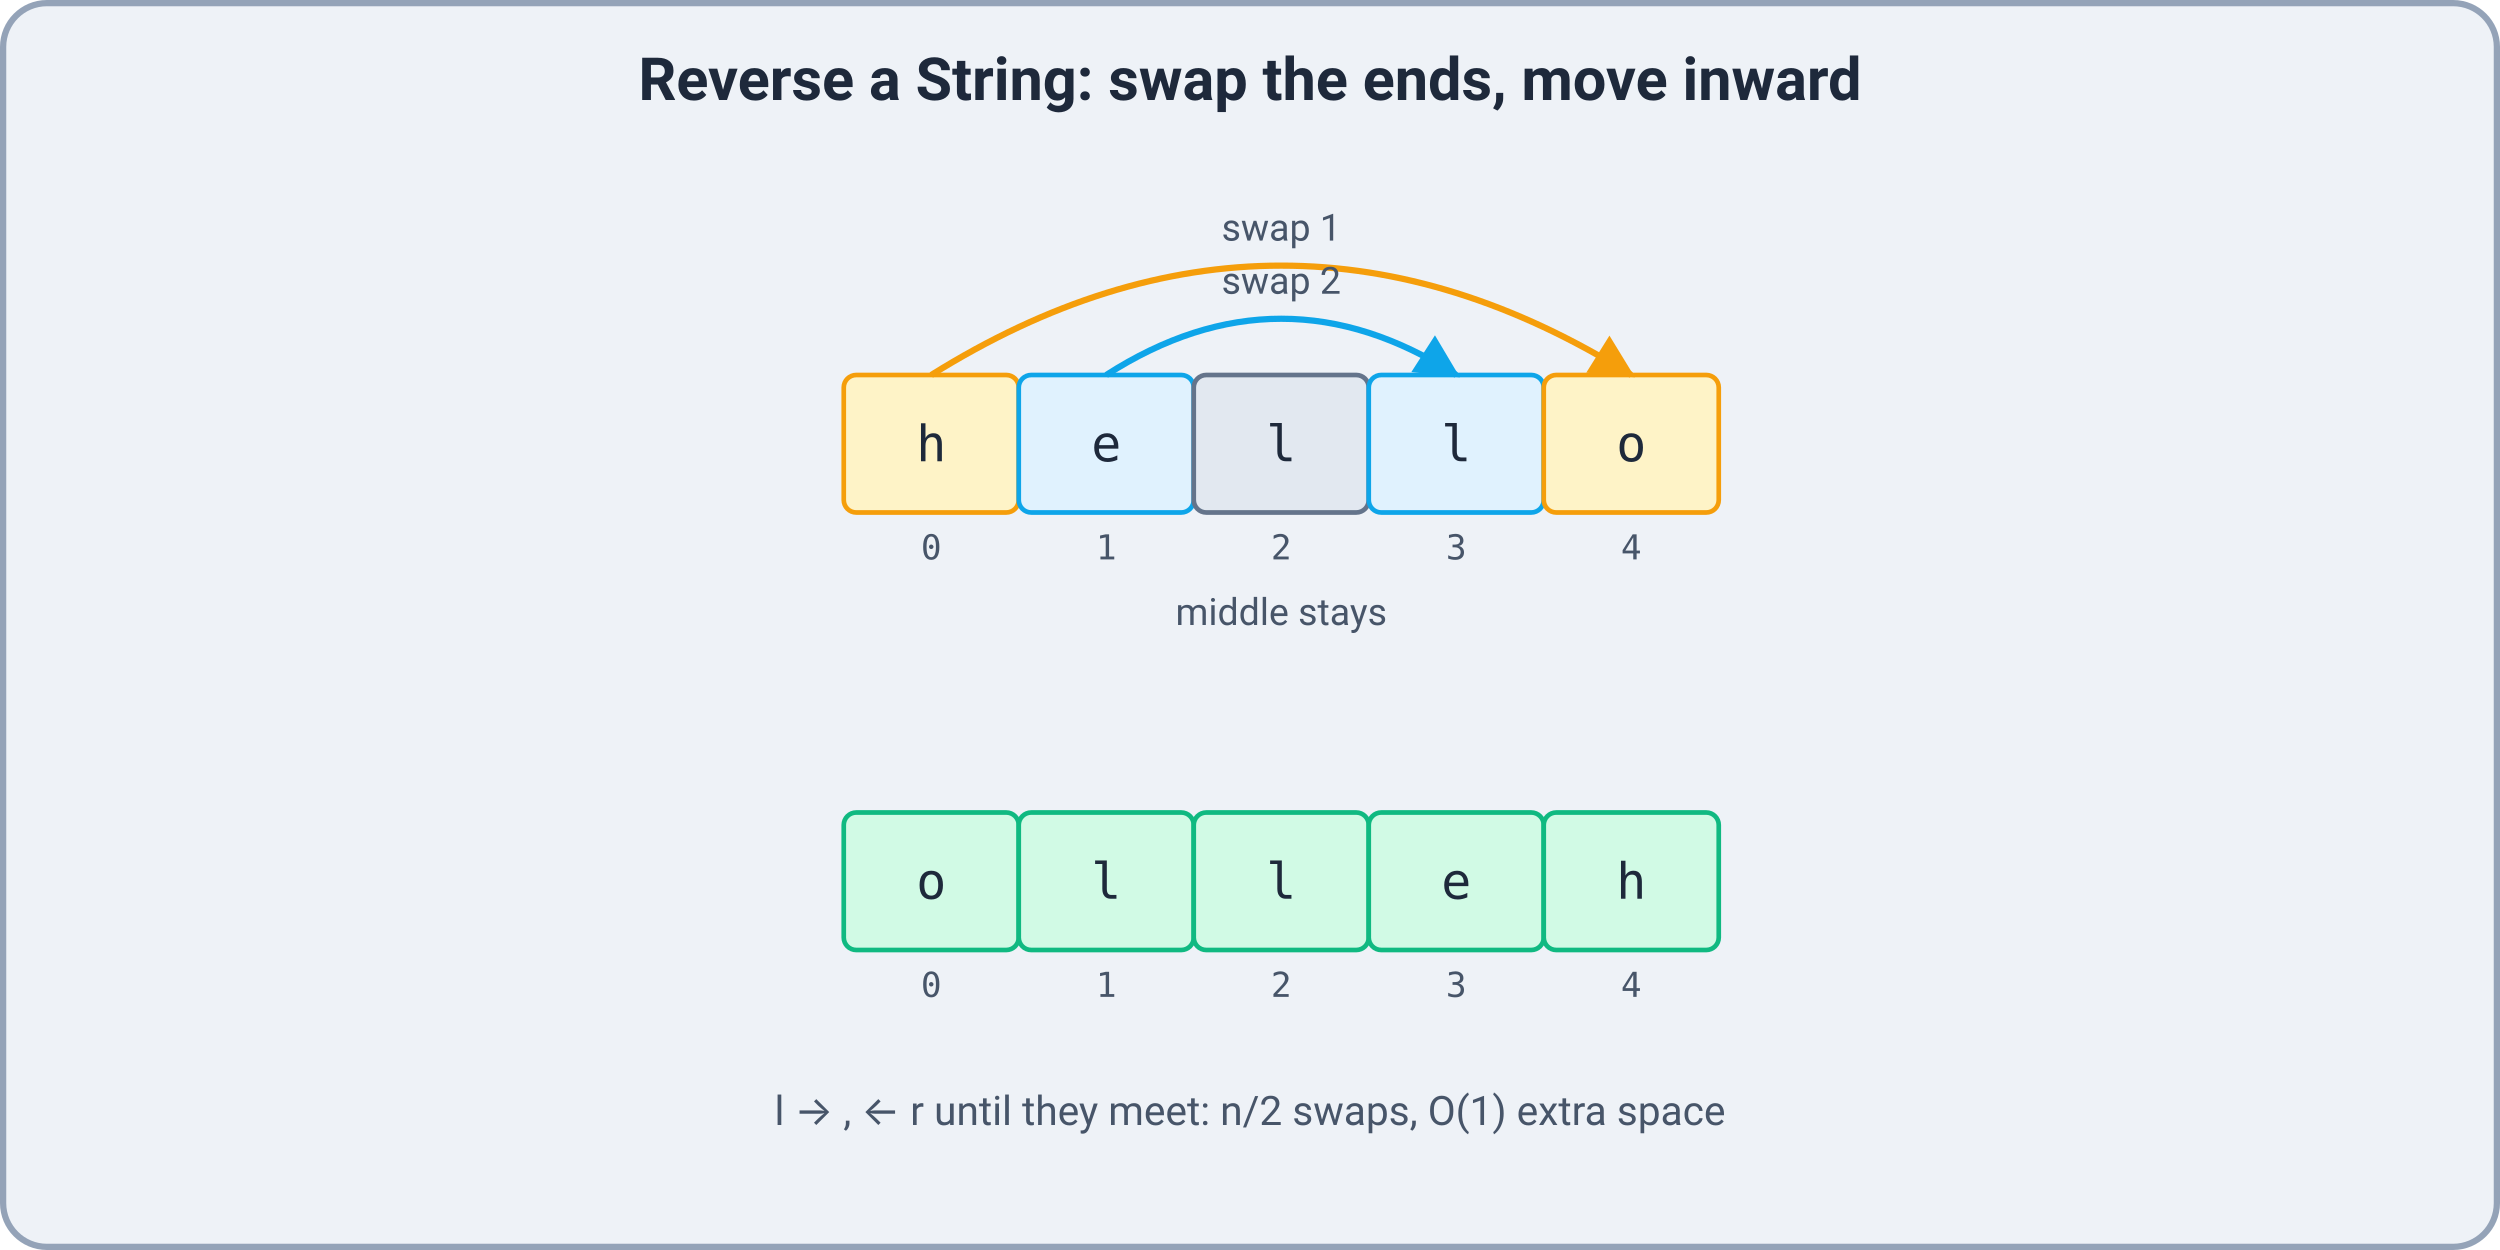
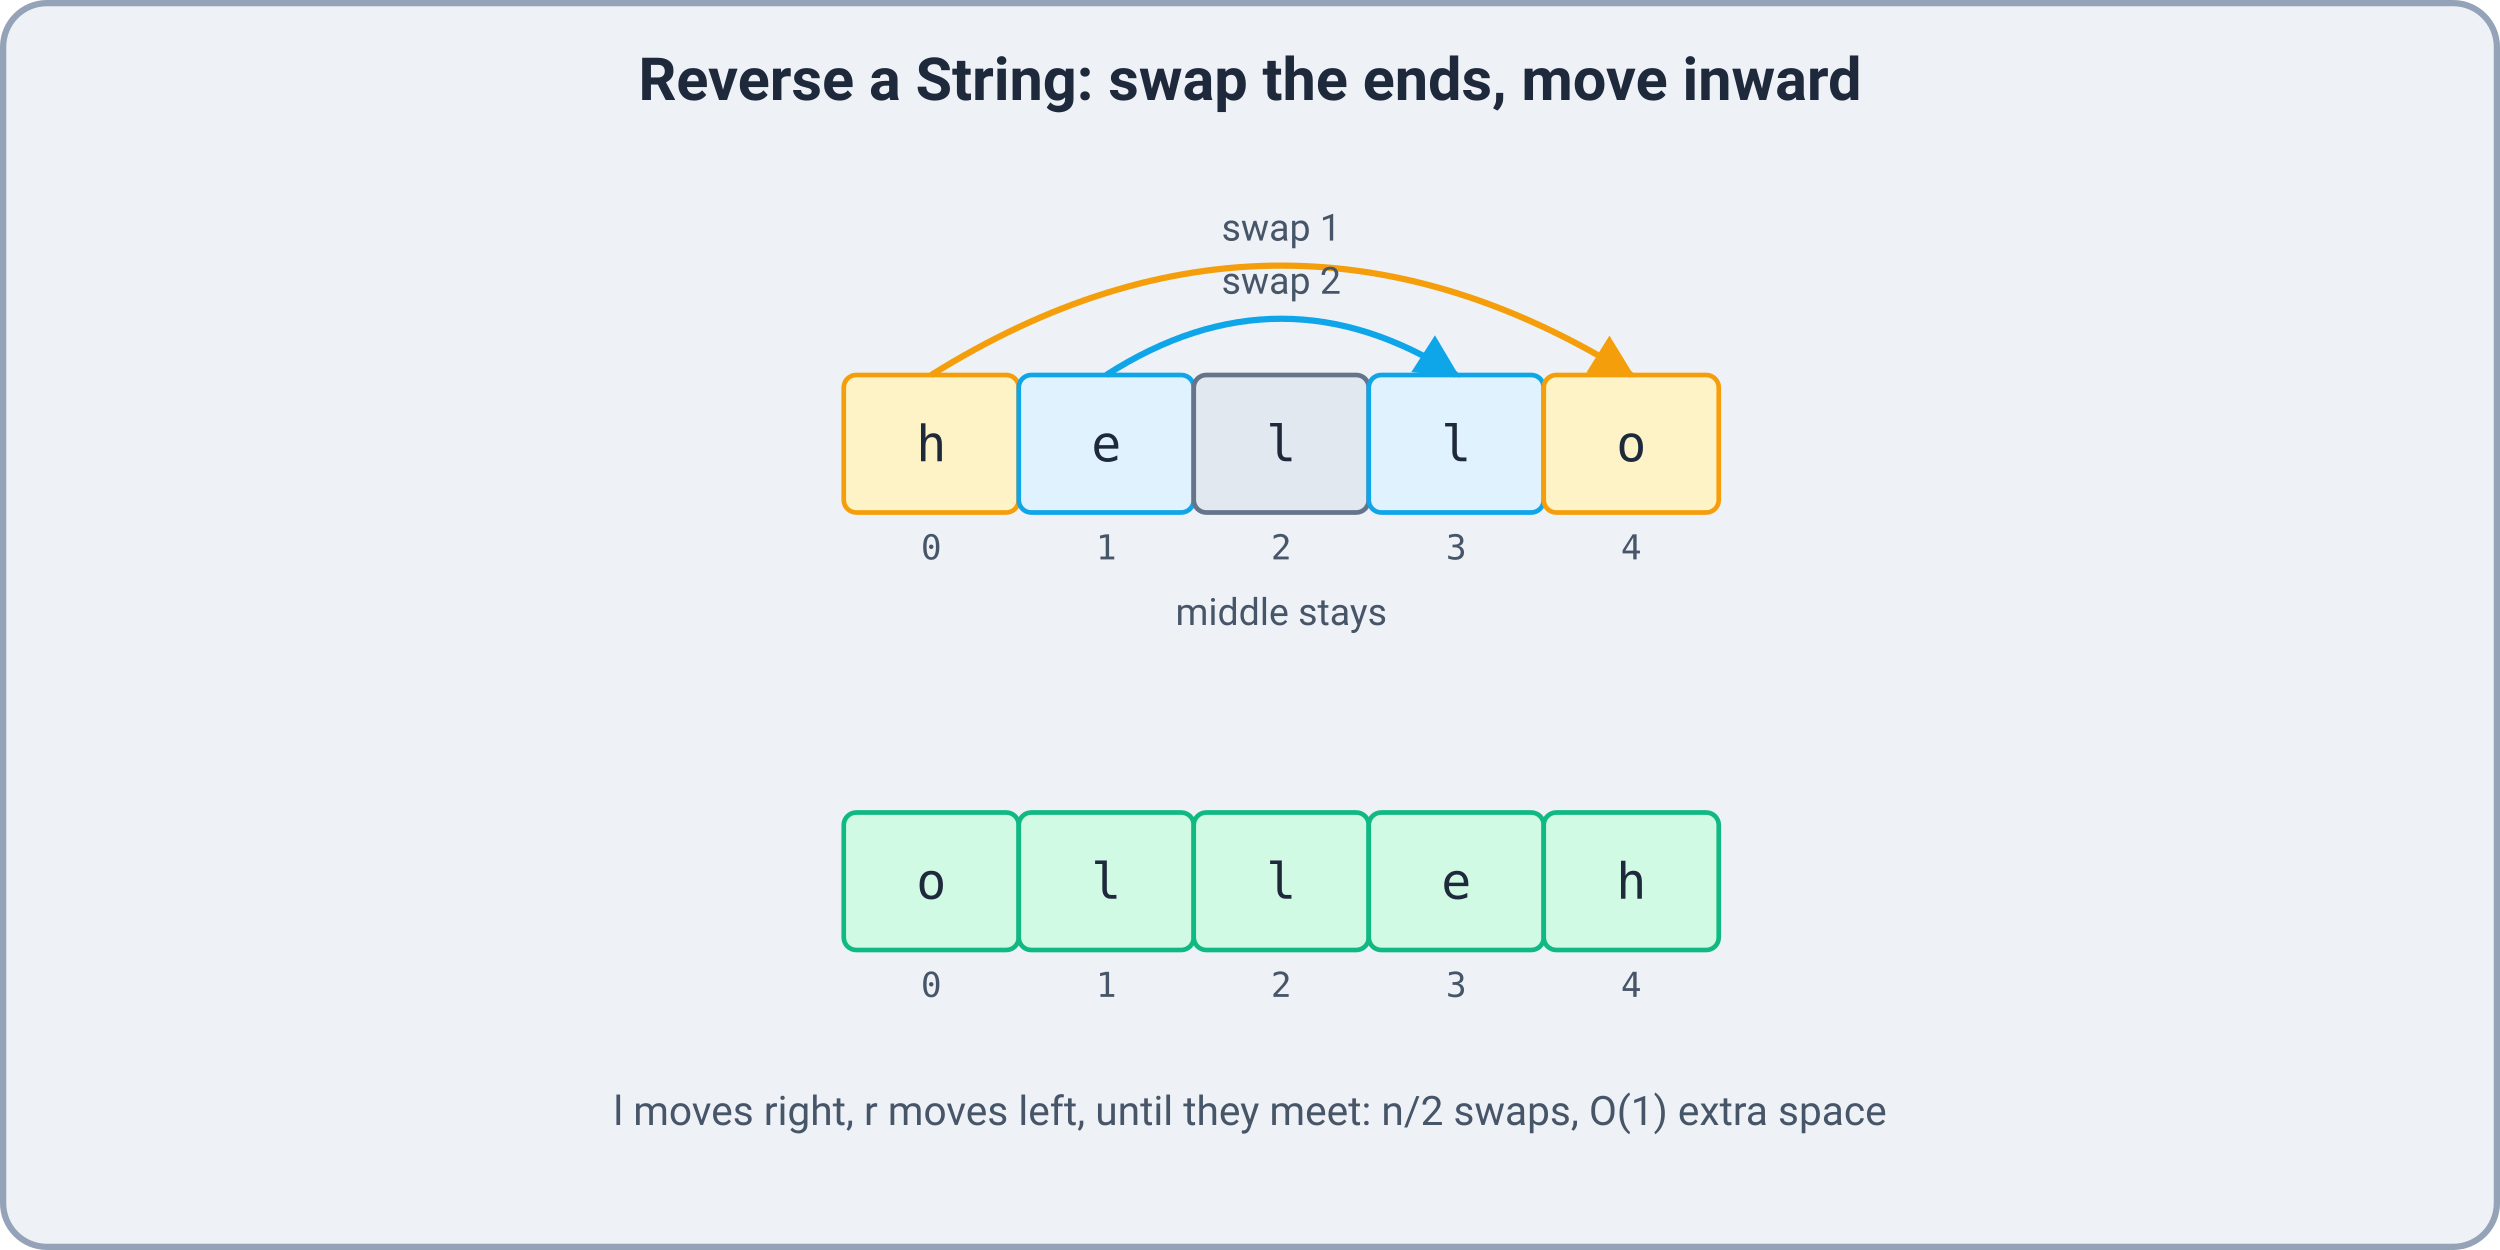
<svg xmlns="http://www.w3.org/2000/svg" viewBox="0 0 800 400" width="800" height="400" font-family="system-ui,-apple-system,Segoe UI,Roboto,sans-serif" role="img" aria-label="Swap h with o, then e with l; result olleh">
  <defs>
    <marker id="a-slate" viewBox="0 0 10 10" refX="9" refY="5" markerWidth="7" markerHeight="7" orient="auto-start-reverse">
      <path d="M0 0L10 5L0 10z" fill="#64748b" />
    </marker>
    <marker id="a-indigo" viewBox="0 0 10 10" refX="9" refY="5" markerWidth="7" markerHeight="7" orient="auto-start-reverse">
      <path d="M0 0L10 5L0 10z" fill="#6366f1" />
    </marker>
    <marker id="a-green" viewBox="0 0 10 10" refX="9" refY="5" markerWidth="7" markerHeight="7" orient="auto-start-reverse">
      <path d="M0 0L10 5L0 10z" fill="#10b981" />
    </marker>
    <marker id="a-amber" viewBox="0 0 10 10" refX="9" refY="5" markerWidth="7" markerHeight="7" orient="auto-start-reverse">
      <path d="M0 0L10 5L0 10z" fill="#f59e0b" />
    </marker>
    <marker id="a-red" viewBox="0 0 10 10" refX="9" refY="5" markerWidth="7" markerHeight="7" orient="auto-start-reverse">
      <path d="M0 0L10 5L0 10z" fill="#ef4444" />
    </marker>
    <marker id="a-sky" viewBox="0 0 10 10" refX="9" refY="5" markerWidth="7" markerHeight="7" orient="auto-start-reverse">
      <path d="M0 0L10 5L0 10z" fill="#0ea5e9" />
    </marker>
    <marker id="a-violet" viewBox="0 0 10 10" refX="9" refY="5" markerWidth="7" markerHeight="7" orient="auto-start-reverse">
      <path d="M0 0L10 5L0 10z" fill="#8b5cf6" />
    </marker>
    <marker id="a-pink" viewBox="0 0 10 10" refX="9" refY="5" markerWidth="7" markerHeight="7" orient="auto-start-reverse">
      <path d="M0 0L10 5L0 10z" fill="#ec4899" />
    </marker>
    <marker id="a-teal" viewBox="0 0 10 10" refX="9" refY="5" markerWidth="7" markerHeight="7" orient="auto-start-reverse">
      <path d="M0 0L10 5L0 10z" fill="#14b8a6" />
    </marker>
  </defs>
  <rect x="1" y="1" width="798" height="398" rx="14" fill="#eef2f7" stroke="#94a3b8" stroke-width="2" />
  <text x="400" y="32" font-size="19" text-anchor="middle" fill="#1e293b" font-weight="700">Reverse a String: swap the ends, move inward</text>
  <rect x="270" y="120" width="56" height="44" rx="4" fill="#fef3c7" stroke="#f59e0b" stroke-width="1.5" />
  <text x="298" y="147.6" font-size="16" text-anchor="middle" fill="#1e293b" font-family="ui-monospace,Menlo,Consolas,monospace">h</text>
  <text x="298" y="179" font-size="11" text-anchor="middle" fill="#475569" font-family="ui-monospace,Menlo,Consolas,monospace">0</text>
  <rect x="326" y="120" width="56" height="44" rx="4" fill="#e0f2fe" stroke="#0ea5e9" stroke-width="1.5" />
  <text x="354" y="147.6" font-size="16" text-anchor="middle" fill="#1e293b" font-family="ui-monospace,Menlo,Consolas,monospace">e</text>
  <text x="354" y="179" font-size="11" text-anchor="middle" fill="#475569" font-family="ui-monospace,Menlo,Consolas,monospace">1</text>
  <rect x="382" y="120" width="56" height="44" rx="4" fill="#e2e8f0" stroke="#64748b" stroke-width="1.5" />
  <text x="410" y="147.6" font-size="16" text-anchor="middle" fill="#1e293b" font-family="ui-monospace,Menlo,Consolas,monospace">l</text>
  <text x="410" y="179" font-size="11" text-anchor="middle" fill="#475569" font-family="ui-monospace,Menlo,Consolas,monospace">2</text>
  <rect x="438" y="120" width="56" height="44" rx="4" fill="#e0f2fe" stroke="#0ea5e9" stroke-width="1.5" />
  <text x="466" y="147.6" font-size="16" text-anchor="middle" fill="#1e293b" font-family="ui-monospace,Menlo,Consolas,monospace">l</text>
  <text x="466" y="179" font-size="11" text-anchor="middle" fill="#475569" font-family="ui-monospace,Menlo,Consolas,monospace">3</text>
  <rect x="494" y="120" width="56" height="44" rx="4" fill="#fef3c7" stroke="#f59e0b" stroke-width="1.5" />
  <text x="522" y="147.6" font-size="16" text-anchor="middle" fill="#1e293b" font-family="ui-monospace,Menlo,Consolas,monospace">o</text>
  <text x="522" y="179" font-size="11" text-anchor="middle" fill="#475569" font-family="ui-monospace,Menlo,Consolas,monospace">4</text>
  <path d="M298 120 Q410 50 522 120" fill="none" stroke="#f59e0b" stroke-width="2" marker-end="url(#a-amber)" />
  <text x="410" y="77" font-size="12" text-anchor="middle" fill="#475569">swap 1</text>
  <path d="M354 120 Q410 84 466 120" fill="none" stroke="#0ea5e9" stroke-width="2" marker-end="url(#a-sky)" />
  <text x="410" y="94" font-size="12" text-anchor="middle" fill="#475569">swap 2</text>
  <text x="410" y="200" font-size="12" text-anchor="middle" fill="#475569">middle stays</text>
  <rect x="270" y="260" width="56" height="44" rx="4" fill="#d1fae5" stroke="#10b981" stroke-width="1.5" />
  <text x="298" y="287.6" font-size="16" text-anchor="middle" fill="#1e293b" font-family="ui-monospace,Menlo,Consolas,monospace">o</text>
  <text x="298" y="319" font-size="11" text-anchor="middle" fill="#475569" font-family="ui-monospace,Menlo,Consolas,monospace">0</text>
  <rect x="326" y="260" width="56" height="44" rx="4" fill="#d1fae5" stroke="#10b981" stroke-width="1.5" />
  <text x="354" y="287.6" font-size="16" text-anchor="middle" fill="#1e293b" font-family="ui-monospace,Menlo,Consolas,monospace">l</text>
  <text x="354" y="319" font-size="11" text-anchor="middle" fill="#475569" font-family="ui-monospace,Menlo,Consolas,monospace">1</text>
  <rect x="382" y="260" width="56" height="44" rx="4" fill="#d1fae5" stroke="#10b981" stroke-width="1.5" />
  <text x="410" y="287.6" font-size="16" text-anchor="middle" fill="#1e293b" font-family="ui-monospace,Menlo,Consolas,monospace">l</text>
  <text x="410" y="319" font-size="11" text-anchor="middle" fill="#475569" font-family="ui-monospace,Menlo,Consolas,monospace">2</text>
  <rect x="438" y="260" width="56" height="44" rx="4" fill="#d1fae5" stroke="#10b981" stroke-width="1.5" />
  <text x="466" y="287.6" font-size="16" text-anchor="middle" fill="#1e293b" font-family="ui-monospace,Menlo,Consolas,monospace">e</text>
  <text x="466" y="319" font-size="11" text-anchor="middle" fill="#475569" font-family="ui-monospace,Menlo,Consolas,monospace">3</text>
  <rect x="494" y="260" width="56" height="44" rx="4" fill="#d1fae5" stroke="#10b981" stroke-width="1.5" />
  <text x="522" y="287.6" font-size="16" text-anchor="middle" fill="#1e293b" font-family="ui-monospace,Menlo,Consolas,monospace">h</text>
  <text x="522" y="319" font-size="11" text-anchor="middle" fill="#475569" font-family="ui-monospace,Menlo,Consolas,monospace">4</text>
-   <text x="400" y="360" font-size="13" text-anchor="middle" fill="#475569">l → , ← r until they meet: n/2 swaps, O(1) extra space</text>
+   <text x="400" y="360" font-size="13" text-anchor="middle" fill="#475569">l moves right, r moves left, until they meet: n/2 swaps, O(1) extra space</text>
</svg>
